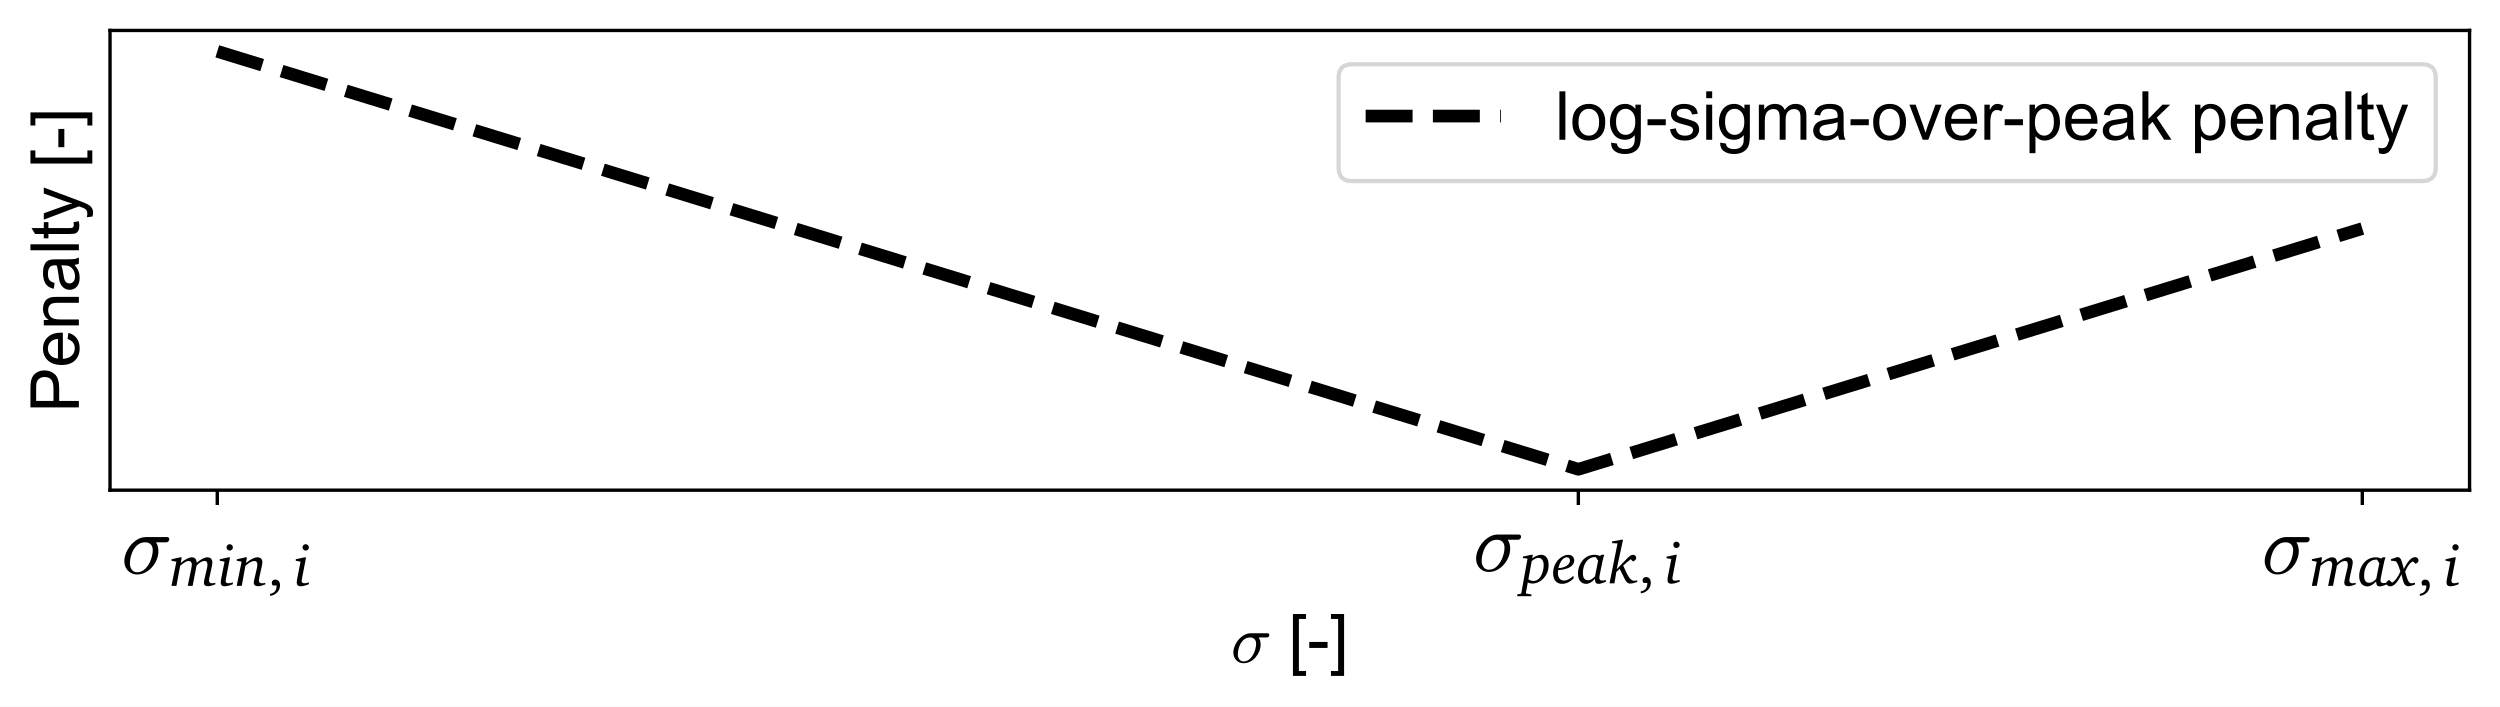
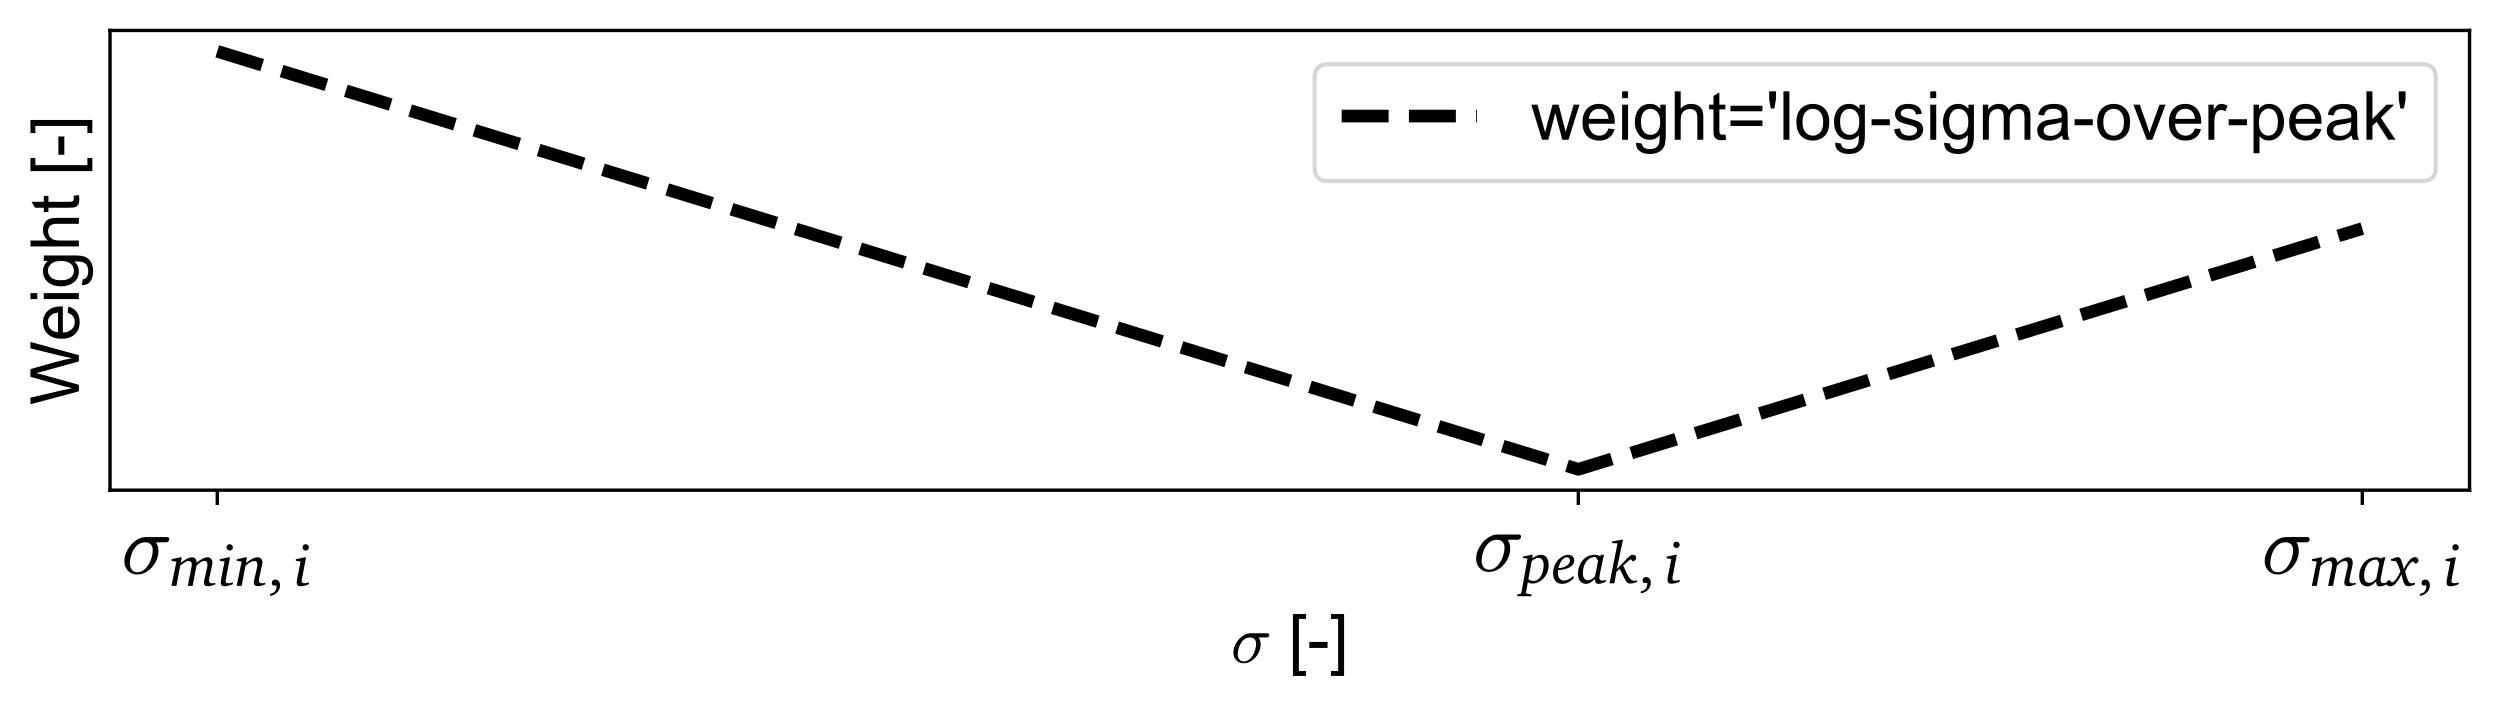
<svg xmlns="http://www.w3.org/2000/svg" xmlns:xlink="http://www.w3.org/1999/xlink" height="167.131pt" version="1.1" viewBox="0 0 591.22 167.131" width="591.22pt">
  <defs>
    <style type="text/css">
*{stroke-linecap:butt;stroke-linejoin:round;}
  </style>
  </defs>
  <g id="figure_1">
    <g id="patch_1">
      <path d="M 0 167.131  L 591.22 167.131  L 591.22 0  L 0 0  z " style="fill:#ffffff;" />
    </g>
    <g id="axes_1">
      <g id="patch_2">
        <path d="M 26.02 115.92  L 584.02 115.92  L 584.02 7.2  L 26.02 7.2  z " style="fill:#ffffff;" />
      </g>
      <g id="matplotlib.axis_1">
        <g id="xtick_1">
          <g id="line2d_1">
            <defs>
-               <path d="M 0 0  L 0 3.5  " id="mea3235a7ce" style="stroke:#000000;stroke-width:0.8;" />
+               <path d="M 0 0  L 0 3.5  " id="m76926ea96f" style="stroke:#000000;stroke-width:0.8;" />
            </defs>
            <g>
-               <use style="stroke:#000000;stroke-width:0.8;" x="51.384" xlink:href="#mea3235a7ce" y="115.92" />
+               <use style="stroke:#000000;stroke-width:0.8;" x="51.384" xlink:href="#m76926ea96f" y="115.92" />
            </g>
          </g>
          <g id="text_1">
            <defs>
              <path d="M 18.703 -1.125  Q 14.266 -1.125 10.812 1  Q 7.375 3.125 5.484 6.734  Q 3.609 10.359 3.609 14.703  Q 3.609 19.344 5.703 24.469  Q 7.812 29.594 11.453 33.844  Q 15.094 38.094 19.672 40.594  Q 24.266 43.109 29.109 43.109  L 54.297 43.109  Q 55.328 43.109 56.047 42.422  Q 56.781 41.75 56.781 40.578  Q 56.781 39.109 55.734 38.016  Q 54.688 36.922 53.219 36.922  L 41.016 36.922  Q 43.891 32.625 43.891 26.516  Q 43.891 21.484 41.938 16.594  Q 39.984 11.719 36.516 7.688  Q 33.062 3.656 28.438 1.266  Q 23.828 -1.125 18.703 -1.125  z M 18.797 1.516  Q 24.266 1.516 28.484 5.781  Q 32.719 10.062 34.953 16.234  Q 37.203 22.406 37.203 27.688  Q 37.203 31.984 34.828 34.453  Q 32.469 36.922 28.219 36.922  Q 22.406 36.922 18.328 33.016  Q 14.266 29.109 12.234 23.188  Q 10.203 17.281 10.203 11.812  Q 10.203 7.516 12.469 4.516  Q 14.75 1.516 18.797 1.516  z " id="Cmmi10-190" />
              <path d="M 18.094 48.203  L 3.297 45  L 3.297 42.406  L 11.5 40.797  L 3.203 0  L 11.594 0  L 17.906 33.906  C 24.203 39.594 29.5 42.094 32.094 42.094  C 35.594 42.094 37.594 39.906 37.594 36.203  C 37.594 34.797 37.297 32.5 36.703 29.297  L 30.703 0  L 39 0  L 45.5 34  C 50.094 39.406 55.297 42.094 59.094 42.094  C 62.406 42.094 64 39.906 64 35.703  C 64 34.297 63.797 32.203 63.094 29.297  L 58.797 10.797  C 58.297 8.5 58 6.594 58 5.406  C 58 1.297 60.297 -0.594 65.297 -0.594  C 68 -0.594 72 0.5 77.297 2.5  L 77.297 5.203  C 75 4.594 73.094 4.297 71.703 4.297  C 68.5 4.297 66.594 6.094 66.594 9.297  C 66.594 10.906 67.094 13.094 67.703 15.797  L 71.094 31.297  C 71.906 34.703 72.297 37.5 72.297 39.703  C 72.297 45 68.906 48.203 64.094 48.203  C 59.297 48.203 53.094 45.203 45.797 39.094  C 45.703 45 42.703 48.203 37.703 48.203  C 33 48.203 26.594 45.094 18.797 38.703  L 20.594 48.203  z " id="Charter-Italic-109" />
              <path d="M 20.094 70.406  C 17.094 70.406 14.703 68 14.703 65  C 14.703 61.906 17.094 59.594 20.094 59.594  C 23 59.594 25.5 62 25.5 65  C 25.5 67.906 23 70.406 20.094 70.406  z M 18.094 48.203  L 3.297 45  L 3.297 42.406  L 11.406 40.906  L 5.5 11.094  C 5.094 8.906 4.906 7.094 4.906 5.906  C 4.906 1.5 7 -0.703 11.297 -0.703  C 15.094 -0.703 19.906 0.5 25.406 2.797  L 25.406 5.906  C 22.297 4.906 19.906 4.406 18 4.406  C 14.906 4.406 13.203 5.703 13.203 8.297  C 13.203 8.906 13.297 9.703 13.5 10.797  L 20.703 48.203  z " id="Charter-Italic-105" />
              <path d="M 18.094 48.203  L 3.297 44.906  L 3.297 42.406  L 11.5 40.906  L 3.203 0  L 11.703 0  L 17.906 33.797  C 24 39.406 29.297 42 32.703 42  C 36.5 42 38.094 40.094 38.094 35.703  C 38.094 34.406 37.906 32.203 37.203 29.297  L 32.906 10.797  C 32.406 8.594 32.094 6.703 32.094 5.406  C 32.094 1.406 34.5 -0.594 39.406 -0.594  C 42.203 -0.594 46.203 0.406 51.406 2.406  L 51.406 5.203  C 49.094 4.594 47.297 4.297 45.906 4.297  C 42.594 4.297 40.703 6 40.703 9.203  C 40.703 10.703 41.203 12.906 41.797 15.797  L 45.203 31.297  C 46 34.906 46.594 37.703 46.594 40.203  C 46.594 45.094 43.406 48.203 38.203 48.203  C 32.906 48.203 26.703 44.906 18.797 38.594  L 20.594 48.203  z " id="Charter-Italic-110" />
              <path d="M 3.906 -13.594  Q 14.906 -11.5 14.906 -0.406  L 14.906 0.703  L 8.5 0.703  Q 6.906 2.406 6.906 5.094  Q 6.906 7.594 8.547 9.094  Q 10.203 10.594 12.797 10.594  Q 16.594 10.594 18.688 8  Q 20.797 5.406 20.797 0.594  Q 20.797 -2.594 19.594 -5.594  Q 18.406 -8.594 16.156 -10.938  Q 13.906 -13.297 10.797 -14.891  Q 7.703 -16.5 3.906 -16.906  z " id="Charter-44" />
            </defs>
            <g transform="translate(28.68364 135.8106)scale(0.2 -0.2)">
              <use transform="translate(0 0.890625)" xlink:href="#Cmmi10-190" />
              <use transform="translate(57.08008 -13.6875)scale(0.7)" xlink:href="#Charter-Italic-109" />
              <use transform="translate(114.1301 -13.6875)scale(0.7)" xlink:href="#Charter-Italic-105" />
              <use transform="translate(134.2201 -13.6875)scale(0.7)" xlink:href="#Charter-Italic-110" />
              <use transform="translate(173.1401 -13.6875)scale(0.7)" xlink:href="#Charter-44" />
              <use transform="translate(204.01 -13.6875)scale(0.7)" xlink:href="#Charter-Italic-105" />
            </g>
          </g>
        </g>
        <g id="xtick_2">
          <g id="line2d_2">
            <g>
-               <use style="stroke:#000000;stroke-width:0.8;" x="373.257" xlink:href="#mea3235a7ce" y="115.92" />
+               <use style="stroke:#000000;stroke-width:0.8;" x="373.257" xlink:href="#m76926ea96f" y="115.92" />
            </g>
          </g>
          <g id="text_2">
            <defs>
              <path d="M 16.906 48.203  L 2.703 45.203  L 2.703 42.703  L 10.5 41.703  L 0 -16.5  L -1 -17.594  L -6.906 -18.797  L -6.906 -21.797  L 17.094 -21.797  L 17.094 -18.797  L 7.594 -17.094  L 10.906 1.5  C 13.406 0.297 16 -0.406 18.594 -0.406  C 25.406 -0.406 32.5 2.906 37.594 8.5  C 43.297 14.797 46.094 22.094 46.094 30.797  C 46.094 42.094 41.297 48.203 33.406 48.203  C 29.094 48.203 24.094 46.203 18.297 42.094  L 19.5 48.203  z M 11.906 6.703  L 17.594 37.703  C 22.094 41.203 25.797 43 28.797 43  C 34.203 43 37.797 38.5 37.797 30.594  C 37.797 22.594 35 14.5 31.703 10.094  C 28.594 6 24.906 4 20.5 4  C 17.703 4 14.906 4.906 11.906 6.703  z " id="Charter-Italic-112" />
              <path d="M 11 25.594  C 13.906 37.703 19.594 44 25.406 44  C 28.297 44 30.594 41.703 30.594 38.594  C 30.594 32.297 23.5 26.297 11 25.594  z M 10.5 22.203  C 28.297 23.406 37.797 29.797 37.797 38.297  C 37.797 44.297 33.797 48.203 27.5 48.203  C 22.594 48.203 16.094 45.297 11 40  C 5.406 34.094 2.094 25.703 2.094 17.297  C 2.094 5.703 7.797 -0.906 17.203 -0.906  C 23.797 -0.906 30.406 2.094 36.594 8.094  L 36.594 12.797  C 30.797 7.406 25.203 4.594 20.594 4.594  C 14.203 4.594 10.203 9.5 10.203 17.594  C 10.203 19.203 10.297 20.797 10.5 22.203  z " id="Charter-Italic-101" />
              <path d="M 41 48.203  L 39 46  C 35.906 47.5 32.797 48.203 30 48.203  C 20.094 48.203 12 43.5 6.906 35.094  C 3.5 29.5 1.703 23.297 1.703 16.594  C 1.703 5.594 7 -0.906 15.5 -0.906  C 20.297 -0.906 25.094 1.906 30.406 7.5  C 30.406 7.203 30.406 7 30.406 6.703  C 30.406 1.594 32.297 -0.906 36.5 -0.906  C 39.203 -0.906 43.297 0.297 48.797 2.594  L 48.797 5.594  C 46.094 5 44.297 4.594 43.203 4.594  C 39.5 4.594 37.797 6 37.797 9.203  C 37.797 10.594 38.094 12.906 38.797 16.203  L 42.406 33.906  C 43.906 41.297 45.203 46.094 46.203 48.203  z M 31.703 44.297  L 35.703 38.203  L 30.5 11.797  C 26.406 7.406 22.5 5.203 18.703 5.203  C 12.906 5.203 10 9.203 10 17.203  C 10 33.094 18.594 44.297 30.297 44.297  C 30.797 44.297 31.203 44.297 31.703 44.297  z " id="Charter-Italic-97" />
              <path d="M 22.5 73.594  L 6.797 70.703  L 6.797 67.906  L 16 67.406  L 2.5 0  L 10.797 0  L 14 19.203  L 19.703 24.406  L 28.203 7.203  C 30.797 2 33.594 -0.5 37.594 -0.5  C 39.5 -0.5 43.5 0.297 49.297 2.203  L 49.297 5  C 47.297 4.594 45.594 4.297 44.094 4.297  C 37.203 4.297 33.203 12.797 25.594 30  C 30 34 34.203 37.703 38.5 40.797  L 42.094 36.906  C 45.797 38.406 47.594 40.5 47.594 43.094  C 47.594 46 45.203 48.203 41.906 48.203  C 39.5 48.203 36.594 46.5 33.094 42.906  L 14.594 23.797  L 25.297 73.594  z " id="Charter-Italic-107" />
            </defs>
            <g transform="translate(348.3572 135.2106)scale(0.2 -0.2)">
              <use transform="translate(0 0.890625)" xlink:href="#Cmmi10-190" />
              <use transform="translate(57.08008 -13.6875)scale(0.7)" xlink:href="#Charter-Italic-112" />
              <use transform="translate(93.20007 -13.6875)scale(0.7)" xlink:href="#Charter-Italic-101" />
              <use transform="translate(122.8801 -13.6875)scale(0.7)" xlink:href="#Charter-Italic-97" />
              <use transform="translate(159.6301 -13.6875)scale(0.7)" xlink:href="#Charter-Italic-107" />
              <use transform="translate(195.6101 -13.6875)scale(0.7)" xlink:href="#Charter-44" />
              <use transform="translate(226.48 -13.6875)scale(0.7)" xlink:href="#Charter-Italic-105" />
            </g>
          </g>
        </g>
        <g id="xtick_3">
          <g id="line2d_3">
            <g>
-               <use style="stroke:#000000;stroke-width:0.8;" x="558.656" xlink:href="#mea3235a7ce" y="115.92" />
+               <use style="stroke:#000000;stroke-width:0.8;" x="558.656" xlink:href="#m76926ea96f" y="115.92" />
            </g>
          </g>
          <g id="text_3">
            <defs>
              <path d="M 12.906 48.5  L 2.797 45  L 2.797 42.594  L 11.094 41.5  C 13.797 39 16.094 33.203 18.703 24.094  C 14.594 14.203 9.297 7.797 4.797 5.406  L 0.203 9.703  C -2.906 9.094 -4.703 7.297 -4.703 4.594  C -4.703 1.406 -2.297 -0.797 1.5 -0.797  C 8.094 -0.797 14.094 5.906 20.594 19.5  C 23.906 5.297 25.203 -0.594 32.203 -0.594  C 34.906 -0.594 38.703 0.406 43.406 2.297  L 43.406 5.406  C 41 4.703 39.203 4.297 38.094 4.297  C 32.094 4.297 30.703 10.594 26.797 24.094  C 31.203 34.297 35.594 40 40.203 41.203  L 44.5 37.297  C 47.703 38.594 49.406 40.5 49.406 42.906  C 49.406 46 46.906 48.5 43.703 48.5  C 37.406 48.5 31.203 41.797 24.594 28.406  C 21.094 42 19.906 48.594 14 48.594  C 13.594 48.594 13.297 48.5 12.906 48.5  z " id="Charter-Italic-120" />
            </defs>
            <g transform="translate(534.8564 135.8106)scale(0.2 -0.2)">
              <use transform="translate(0 0.890625)" xlink:href="#Cmmi10-190" />
              <use transform="translate(57.08008 -13.6875)scale(0.7)" xlink:href="#Charter-Italic-109" />
              <use transform="translate(114.1301 -13.6875)scale(0.7)" xlink:href="#Charter-Italic-97" />
              <use transform="translate(150.8801 -13.6875)scale(0.7)" xlink:href="#Charter-Italic-120" />
              <use transform="translate(184.2701 -13.6875)scale(0.7)" xlink:href="#Charter-44" />
              <use transform="translate(215.14 -13.6875)scale(0.7)" xlink:href="#Charter-Italic-105" />
            </g>
          </g>
        </g>
        <g id="text_4">
          <defs>
            <path id="ArialMT-32" />
            <path d="M 6.781 -19.875  L 6.781 71.578  L 26.172 71.578  L 26.172 64.312  L 15.578 64.312  L 15.578 -12.594  L 26.172 -12.594  L 26.172 -19.875  z " id="ArialMT-91" />
            <path d="M 3.172 21.484  L 3.172 30.328  L 30.172 30.328  L 30.172 21.484  z " id="ArialMT-45" />
            <path d="M 21.297 -19.875  L 1.906 -19.875  L 1.906 -12.594  L 12.5 -12.594  L 12.5 64.312  L 1.906 64.312  L 1.906 71.578  L 21.297 71.578  z " id="ArialMT-93" />
          </defs>
          <g transform="translate(291.1 156.7306)scale(0.16 -0.16)">
            <use transform="translate(0 0.421875)" xlink:href="#Cmmi10-190" />
            <use transform="translate(57.08008 0.421875)" xlink:href="#ArialMT-32" />
            <use transform="translate(84.86328 0.421875)" xlink:href="#ArialMT-91" />
            <use transform="translate(112.6465 0.421875)" xlink:href="#ArialMT-45" />
            <use transform="translate(145.9473 0.421875)" xlink:href="#ArialMT-93" />
          </g>
        </g>
      </g>
      <g id="matplotlib.axis_2">
        <g id="text_5">
          <defs>
-             <path d="M 7.719 0  L 7.719 71.578  L 34.719 71.578  Q 41.844 71.578 45.609 70.906  Q 50.875 70.016 54.438 67.547  Q 58.016 65.094 60.188 60.641  Q 62.359 56.203 62.359 50.875  Q 62.359 41.75 56.547 35.422  Q 50.734 29.109 35.547 29.109  L 17.188 29.109  L 17.188 0  z M 17.188 37.547  L 35.688 37.547  Q 44.875 37.547 48.734 40.969  Q 52.594 44.391 52.594 50.594  Q 52.594 55.078 50.312 58.266  Q 48.047 61.469 44.344 62.5  Q 41.938 63.141 35.5 63.141  L 17.188 63.141  z " id="ArialMT-80" />
+             <path d="M 20.219 0  L 1.219 71.578  L 10.938 71.578  L 21.828 24.656  Q 23.578 17.281 24.859 10.016  Q 27.594 21.484 28.078 23.25  L 41.703 71.578  L 53.125 71.578  L 63.375 35.359  Q 67.234 21.875 68.953 10.016  Q 70.312 16.797 72.516 25.594  L 83.734 71.578  L 93.266 71.578  L 73.641 0  L 64.5 0  L 49.422 54.547  Q 47.516 61.375 47.172 62.938  Q 46.047 58.016 45.062 54.547  L 29.891 0  z " id="ArialMT-87" />
            <path d="M 42.094 16.703  L 51.172 15.578  Q 49.031 7.625 43.219 3.219  Q 37.406 -1.172 28.375 -1.172  Q 17 -1.172 10.328 5.828  Q 3.656 12.844 3.656 25.484  Q 3.656 38.578 10.391 45.797  Q 17.141 53.031 27.875 53.031  Q 38.281 53.031 44.875 45.953  Q 51.469 38.875 51.469 26.031  Q 51.469 25.25 51.422 23.688  L 12.75 23.688  Q 13.234 15.141 17.578 10.594  Q 21.922 6.062 28.422 6.062  Q 33.25 6.062 36.672 8.594  Q 40.094 11.141 42.094 16.703  z M 13.234 30.906  L 42.188 30.906  Q 41.609 37.453 38.875 40.719  Q 34.672 45.797 27.984 45.797  Q 21.922 45.797 17.797 41.75  Q 13.672 37.703 13.234 30.906  z " id="ArialMT-101" />
-             <path d="M 6.594 0  L 6.594 51.859  L 14.5 51.859  L 14.5 44.484  Q 20.219 53.031 31 53.031  Q 35.688 53.031 39.625 51.344  Q 43.562 49.656 45.516 46.922  Q 47.469 44.188 48.25 40.438  Q 48.734 37.984 48.734 31.891  L 48.734 0  L 39.938 0  L 39.938 31.547  Q 39.938 36.922 38.906 39.578  Q 37.891 42.234 35.281 43.812  Q 32.672 45.406 29.156 45.406  Q 23.531 45.406 19.453 41.844  Q 15.375 38.281 15.375 28.328  L 15.375 0  z " id="ArialMT-110" />
-             <path d="M 40.438 6.391  Q 35.547 2.25 31.031 0.531  Q 26.516 -1.172 21.344 -1.172  Q 12.797 -1.172 8.203 3  Q 3.609 7.172 3.609 13.672  Q 3.609 17.484 5.344 20.625  Q 7.078 23.781 9.891 25.688  Q 12.703 27.594 16.219 28.562  Q 18.797 29.25 24.031 29.891  Q 34.672 31.156 39.703 32.906  Q 39.75 34.719 39.75 35.203  Q 39.75 40.578 37.25 42.781  Q 33.891 45.75 27.25 45.75  Q 21.047 45.75 18.094 43.578  Q 15.141 41.406 13.719 35.891  L 5.125 37.062  Q 6.297 42.578 8.984 45.969  Q 11.672 49.359 16.75 51.188  Q 21.828 53.031 28.516 53.031  Q 35.156 53.031 39.297 51.469  Q 43.453 49.906 45.406 47.531  Q 47.359 45.172 48.141 41.547  Q 48.578 39.312 48.578 33.453  L 48.578 21.734  Q 48.578 9.469 49.141 6.219  Q 49.703 2.984 51.375 0  L 42.188 0  Q 40.828 2.734 40.438 6.391  z M 39.703 26.031  Q 34.906 24.078 25.344 22.703  Q 19.922 21.922 17.672 20.938  Q 15.438 19.969 14.203 18.094  Q 12.984 16.219 12.984 13.922  Q 12.984 10.406 15.641 8.062  Q 18.312 5.719 23.438 5.719  Q 28.516 5.719 32.469 7.938  Q 36.422 10.156 38.281 14.016  Q 39.703 17 39.703 22.797  z " id="ArialMT-97" />
-             <path d="M 6.391 0  L 6.391 71.578  L 15.188 71.578  L 15.188 0  z " id="ArialMT-108" />
+             <path d="M 6.641 61.469  L 6.641 71.578  L 15.438 71.578  L 15.438 61.469  z M 6.641 0  L 6.641 51.859  L 15.438 51.859  L 15.438 0  z " id="ArialMT-105" />
+             <path d="M 4.984 -4.297  L 13.531 -5.562  Q 14.062 -9.516 16.5 -11.328  Q 19.781 -13.766 25.438 -13.766  Q 31.547 -13.766 34.859 -11.328  Q 38.188 -8.891 39.359 -4.5  Q 40.047 -1.812 39.984 6.781  Q 34.234 0 25.641 0  Q 14.938 0 9.078 7.719  Q 3.219 15.438 3.219 26.219  Q 3.219 33.641 5.906 39.906  Q 8.594 46.188 13.688 49.609  Q 18.797 53.031 25.688 53.031  Q 34.859 53.031 40.828 45.609  L 40.828 51.859  L 48.922 51.859  L 48.922 7.031  Q 48.922 -5.078 46.453 -10.125  Q 44 -15.188 38.641 -18.109  Q 33.297 -21.047 25.484 -21.047  Q 16.219 -21.047 10.5 -16.875  Q 4.781 -12.703 4.984 -4.297  z M 12.25 26.859  Q 12.25 16.656 16.297 11.969  Q 20.359 7.281 26.469 7.281  Q 32.516 7.281 36.609 11.938  Q 40.719 16.609 40.719 26.562  Q 40.719 36.078 36.5 40.906  Q 32.281 45.75 26.312 45.75  Q 20.453 45.75 16.344 40.984  Q 12.25 36.234 12.25 26.859  z " id="ArialMT-103" />
+             <path d="M 6.594 0  L 6.594 71.578  L 15.375 71.578  L 15.375 45.906  Q 21.531 53.031 30.906 53.031  Q 36.672 53.031 40.922 50.75  Q 45.172 48.484 47 44.484  Q 48.828 40.484 48.828 32.859  L 48.828 0  L 40.047 0  L 40.047 32.859  Q 40.047 39.453 37.188 42.453  Q 34.328 45.453 29.109 45.453  Q 25.203 45.453 21.75 43.422  Q 18.312 41.406 16.844 37.938  Q 15.375 34.469 15.375 28.375  L 15.375 0  z " id="ArialMT-104" />
            <path d="M 25.781 7.859  L 27.047 0.094  Q 23.344 -0.688 20.406 -0.688  Q 15.625 -0.688 12.984 0.828  Q 10.359 2.344 9.281 4.812  Q 8.203 7.281 8.203 15.188  L 8.203 45.016  L 1.766 45.016  L 1.766 51.859  L 8.203 51.859  L 8.203 64.703  L 16.938 69.969  L 16.938 51.859  L 25.781 51.859  L 25.781 45.016  L 16.938 45.016  L 16.938 14.703  Q 16.938 10.938 17.406 9.859  Q 17.875 8.797 18.922 8.156  Q 19.969 7.516 21.922 7.516  Q 23.391 7.516 25.781 7.859  z " id="ArialMT-116" />
-             <path d="M 6.203 -19.969  L 5.219 -11.719  Q 8.109 -12.5 10.25 -12.5  Q 13.188 -12.5 14.938 -11.516  Q 16.703 -10.547 17.828 -8.797  Q 18.656 -7.469 20.516 -2.25  Q 20.75 -1.516 21.297 -0.094  L 1.609 51.859  L 11.078 51.859  L 21.875 21.828  Q 23.969 16.109 25.641 9.812  Q 27.156 15.875 29.25 21.625  L 40.328 51.859  L 49.125 51.859  L 29.391 -0.875  Q 26.219 -9.422 24.469 -12.641  Q 22.125 -17 19.094 -19.016  Q 16.062 -21.047 11.859 -21.047  Q 9.328 -21.047 6.203 -19.969  z " id="ArialMT-121" />
          </defs>
-           <g transform="translate(18.6525 97.57375)rotate(-90)scale(0.16 -0.16)">
-             <use xlink:href="#ArialMT-80" />
-             <use x="66.699" xlink:href="#ArialMT-101" />
-             <use x="122.314" xlink:href="#ArialMT-110" />
-             <use x="177.93" xlink:href="#ArialMT-97" />
-             <use x="233.545" xlink:href="#ArialMT-108" />
-             <use x="255.762" xlink:href="#ArialMT-116" />
-             <use x="283.545" xlink:href="#ArialMT-121" />
-             <use x="333.545" xlink:href="#ArialMT-32" />
-             <use x="361.328" xlink:href="#ArialMT-91" />
-             <use x="389.111" xlink:href="#ArialMT-45" />
-             <use x="422.412" xlink:href="#ArialMT-93" />
+           <g transform="translate(18.6525 95.7875)rotate(-90)scale(0.16 -0.16)">
+             <use xlink:href="#ArialMT-87" />
+             <use x="94.369" xlink:href="#ArialMT-101" />
+             <use x="149.984" xlink:href="#ArialMT-105" />
+             <use x="172.201" xlink:href="#ArialMT-103" />
+             <use x="227.816" xlink:href="#ArialMT-104" />
+             <use x="283.432" xlink:href="#ArialMT-116" />
+             <use x="311.215" xlink:href="#ArialMT-32" />
+             <use x="338.998" xlink:href="#ArialMT-91" />
+             <use x="366.781" xlink:href="#ArialMT-45" />
+             <use x="400.082" xlink:href="#ArialMT-93" />
          </g>
        </g>
      </g>
      <g id="line2d_4">
-         <path clip-path="url(#pb6818a7646)" d="M 51.384 12.142  L 373.257 110.978  L 558.656 54.048  L 558.656 54.048  " style="fill:none;stroke:#000000;stroke-dasharray:11.1,4.8;stroke-dashoffset:0;stroke-width:3;" />
+         <path clip-path="url(#p222a12412d)" d="M 51.384 12.142  L 373.257 110.978  L 558.656 54.048  L 558.656 54.048  " style="fill:none;stroke:#000000;stroke-dasharray:11.1,4.8;stroke-dashoffset:0;stroke-width:3;" />
      </g>
      <g id="patch_3">
        <path d="M 26.02 115.92  L 26.02 7.2  " style="fill:none;stroke:#000000;stroke-linecap:square;stroke-linejoin:miter;stroke-width:0.8;" />
      </g>
      <g id="patch_4">
        <path d="M 584.02 115.92  L 584.02 7.2  " style="fill:none;stroke:#000000;stroke-linecap:square;stroke-linejoin:miter;stroke-width:0.8;" />
      </g>
      <g id="patch_5">
        <path d="M 26.02 115.92  L 584.02 115.92  " style="fill:none;stroke:#000000;stroke-linecap:square;stroke-linejoin:miter;stroke-width:0.8;" />
      </g>
      <g id="patch_6">
        <path d="M 26.02 7.2  L 584.02 7.2  " style="fill:none;stroke:#000000;stroke-linecap:square;stroke-linejoin:miter;stroke-width:0.8;" />
      </g>
      <g id="legend_1">
        <g id="patch_7">
-           <path d="M 319.76 42.82  L 572.82 42.82  Q 576.02 42.82 576.02 39.62  L 576.02 18.4  Q 576.02 15.2 572.82 15.2  L 319.76 15.2  Q 316.56 15.2 316.56 18.4  L 316.56 39.62  Q 316.56 42.82 319.76 42.82  z " style="fill:#ffffff;opacity:0.8;stroke:#cccccc;stroke-linejoin:miter;" />
+           <path d="M 314.092 42.82  L 572.82 42.82  Q 576.02 42.82 576.02 39.62  L 576.02 18.4  Q 576.02 15.2 572.82 15.2  L 314.092 15.2  Q 310.892 15.2 310.892 18.4  L 310.892 39.62  Q 310.892 42.82 314.092 42.82  z " style="fill:#ffffff;opacity:0.8;stroke:#cccccc;stroke-linejoin:miter;" />
        </g>
        <g id="line2d_5">
-           <path d="M 322.96 27.453  L 354.96 27.453  " style="fill:none;stroke:#000000;stroke-dasharray:11.1,4.8;stroke-dashoffset:0;stroke-width:3;" />
+           <path d="M 317.293 27.453  L 349.293 27.453  " style="fill:none;stroke:#000000;stroke-dasharray:11.1,4.8;stroke-dashoffset:0;stroke-width:3;" />
        </g>
        <g id="line2d_6" />
        <g id="text_6">
          <defs>
+             <path d="M 16.156 0  L 0.297 51.859  L 9.375 51.859  L 17.625 21.922  L 20.703 10.797  Q 20.906 11.625 23.391 21.484  L 31.641 51.859  L 40.672 51.859  L 48.438 21.781  L 51.031 11.859  L 54 21.875  L 62.891 51.859  L 71.438 51.859  L 55.219 0  L 46.094 0  L 37.844 31.062  L 35.844 39.891  L 25.344 0  z " id="ArialMT-119" />
+             <path d="M 52.828 42.094  L 5.562 42.094  L 5.562 50.297  L 52.828 50.297  z M 52.828 20.359  L 5.562 20.359  L 5.562 28.562  L 52.828 28.562  z " id="ArialMT-61" />
+             <path d="M 6.641 46.234  L 4.391 59.625  L 4.391 71.578  L 14.406 71.578  L 14.406 59.625  L 12.062 46.234  z " id="ArialMT-39" />
+             <path d="M 6.391 0  L 6.391 71.578  L 15.188 71.578  L 15.188 0  z " id="ArialMT-108" />
            <path d="M 3.328 25.922  Q 3.328 40.328 11.328 47.266  Q 18.016 53.031 27.641 53.031  Q 38.328 53.031 45.109 46.016  Q 51.906 39.016 51.906 26.656  Q 51.906 16.656 48.906 10.906  Q 45.906 5.172 40.156 2  Q 34.422 -1.172 27.641 -1.172  Q 16.75 -1.172 10.031 5.812  Q 3.328 12.797 3.328 25.922  z M 12.359 25.922  Q 12.359 15.969 16.703 11.016  Q 21.047 6.062 27.641 6.062  Q 34.188 6.062 38.531 11.031  Q 42.875 16.016 42.875 26.219  Q 42.875 35.844 38.5 40.797  Q 34.125 45.75 27.641 45.75  Q 21.047 45.75 16.703 40.812  Q 12.359 35.891 12.359 25.922  z " id="ArialMT-111" />
-             <path d="M 4.984 -4.297  L 13.531 -5.562  Q 14.062 -9.516 16.5 -11.328  Q 19.781 -13.766 25.438 -13.766  Q 31.547 -13.766 34.859 -11.328  Q 38.188 -8.891 39.359 -4.5  Q 40.047 -1.812 39.984 6.781  Q 34.234 0 25.641 0  Q 14.938 0 9.078 7.719  Q 3.219 15.438 3.219 26.219  Q 3.219 33.641 5.906 39.906  Q 8.594 46.188 13.688 49.609  Q 18.797 53.031 25.688 53.031  Q 34.859 53.031 40.828 45.609  L 40.828 51.859  L 48.922 51.859  L 48.922 7.031  Q 48.922 -5.078 46.453 -10.125  Q 44 -15.188 38.641 -18.109  Q 33.297 -21.047 25.484 -21.047  Q 16.219 -21.047 10.5 -16.875  Q 4.781 -12.703 4.984 -4.297  z M 12.25 26.859  Q 12.25 16.656 16.297 11.969  Q 20.359 7.281 26.469 7.281  Q 32.516 7.281 36.609 11.938  Q 40.719 16.609 40.719 26.562  Q 40.719 36.078 36.5 40.906  Q 32.281 45.75 26.312 45.75  Q 20.453 45.75 16.344 40.984  Q 12.25 36.234 12.25 26.859  z " id="ArialMT-103" />
            <path d="M 3.078 15.484  L 11.766 16.844  Q 12.5 11.625 15.844 8.844  Q 19.188 6.062 25.203 6.062  Q 31.25 6.062 34.172 8.516  Q 37.109 10.984 37.109 14.312  Q 37.109 17.281 34.516 19  Q 32.719 20.172 25.531 21.969  Q 15.875 24.422 12.141 26.203  Q 8.406 27.984 6.469 31.125  Q 4.547 34.281 4.547 38.094  Q 4.547 41.547 6.125 44.5  Q 7.719 47.469 10.453 49.422  Q 12.5 50.922 16.031 51.969  Q 19.578 53.031 23.641 53.031  Q 29.734 53.031 34.344 51.266  Q 38.969 49.516 41.156 46.5  Q 43.359 43.5 44.188 38.484  L 35.594 37.312  Q 35.016 41.312 32.203 43.547  Q 29.391 45.797 24.266 45.797  Q 18.219 45.797 15.625 43.797  Q 13.031 41.797 13.031 39.109  Q 13.031 37.406 14.109 36.031  Q 15.188 34.625 17.484 33.688  Q 18.797 33.203 25.25 31.453  Q 34.578 28.953 38.25 27.359  Q 41.938 25.781 44.031 22.75  Q 46.141 19.734 46.141 15.234  Q 46.141 10.844 43.578 6.953  Q 41.016 3.078 36.172 0.953  Q 31.344 -1.172 25.25 -1.172  Q 15.141 -1.172 9.844 3.031  Q 4.547 7.234 3.078 15.484  z " id="ArialMT-115" />
-             <path d="M 6.641 61.469  L 6.641 71.578  L 15.438 71.578  L 15.438 61.469  z M 6.641 0  L 6.641 51.859  L 15.438 51.859  L 15.438 0  z " id="ArialMT-105" />
            <path d="M 6.594 0  L 6.594 51.859  L 14.453 51.859  L 14.453 44.578  Q 16.891 48.391 20.938 50.703  Q 25 53.031 30.172 53.031  Q 35.938 53.031 39.625 50.641  Q 43.312 48.25 44.828 43.953  Q 50.984 53.031 60.844 53.031  Q 68.562 53.031 72.703 48.75  Q 76.859 44.484 76.859 35.594  L 76.859 0  L 68.109 0  L 68.109 32.672  Q 68.109 37.938 67.25 40.25  Q 66.406 42.578 64.156 43.984  Q 61.922 45.406 58.891 45.406  Q 53.422 45.406 49.797 41.766  Q 46.188 38.141 46.188 30.125  L 46.188 0  L 37.406 0  L 37.406 33.688  Q 37.406 39.547 35.25 42.469  Q 33.109 45.406 28.219 45.406  Q 24.516 45.406 21.359 43.453  Q 18.219 41.5 16.797 37.734  Q 15.375 33.984 15.375 26.906  L 15.375 0  z " id="ArialMT-109" />
+             <path d="M 40.438 6.391  Q 35.547 2.25 31.031 0.531  Q 26.516 -1.172 21.344 -1.172  Q 12.797 -1.172 8.203 3  Q 3.609 7.172 3.609 13.672  Q 3.609 17.484 5.344 20.625  Q 7.078 23.781 9.891 25.688  Q 12.703 27.594 16.219 28.562  Q 18.797 29.25 24.031 29.891  Q 34.672 31.156 39.703 32.906  Q 39.75 34.719 39.75 35.203  Q 39.75 40.578 37.25 42.781  Q 33.891 45.75 27.25 45.75  Q 21.047 45.75 18.094 43.578  Q 15.141 41.406 13.719 35.891  L 5.125 37.062  Q 6.297 42.578 8.984 45.969  Q 11.672 49.359 16.75 51.188  Q 21.828 53.031 28.516 53.031  Q 35.156 53.031 39.297 51.469  Q 43.453 49.906 45.406 47.531  Q 47.359 45.172 48.141 41.547  Q 48.578 39.312 48.578 33.453  L 48.578 21.734  Q 48.578 9.469 49.141 6.219  Q 49.703 2.984 51.375 0  L 42.188 0  Q 40.828 2.734 40.438 6.391  z M 39.703 26.031  Q 34.906 24.078 25.344 22.703  Q 19.922 21.922 17.672 20.938  Q 15.438 19.969 14.203 18.094  Q 12.984 16.219 12.984 13.922  Q 12.984 10.406 15.641 8.062  Q 18.312 5.719 23.438 5.719  Q 28.516 5.719 32.469 7.938  Q 36.422 10.156 38.281 14.016  Q 39.703 17 39.703 22.797  z " id="ArialMT-97" />
            <path d="M 21 0  L 1.266 51.859  L 10.547 51.859  L 21.688 20.797  Q 23.484 15.766 25 10.359  Q 26.172 14.453 28.266 20.219  L 39.797 51.859  L 48.828 51.859  L 29.203 0  z " id="ArialMT-118" />
            <path d="M 6.5 0  L 6.5 51.859  L 14.406 51.859  L 14.406 44  Q 17.438 49.516 20 51.266  Q 22.562 53.031 25.641 53.031  Q 30.078 53.031 34.672 50.203  L 31.641 42.047  Q 28.422 43.953 25.203 43.953  Q 22.312 43.953 20.016 42.219  Q 17.719 40.484 16.75 37.406  Q 15.281 32.719 15.281 27.156  L 15.281 0  z " id="ArialMT-114" />
            <path d="M 6.594 -19.875  L 6.594 51.859  L 14.594 51.859  L 14.594 45.125  Q 17.438 49.078 21 51.047  Q 24.562 53.031 29.641 53.031  Q 36.281 53.031 41.359 49.609  Q 46.438 46.188 49.016 39.953  Q 51.609 33.734 51.609 26.312  Q 51.609 18.359 48.75 11.984  Q 45.906 5.609 40.453 2.219  Q 35.016 -1.172 29 -1.172  Q 24.609 -1.172 21.109 0.688  Q 17.625 2.547 15.375 5.375  L 15.375 -19.875  z M 14.547 25.641  Q 14.547 15.625 18.594 10.844  Q 22.656 6.062 28.422 6.062  Q 34.281 6.062 38.453 11.016  Q 42.625 15.969 42.625 26.375  Q 42.625 36.281 38.547 41.203  Q 34.469 46.141 28.812 46.141  Q 23.188 46.141 18.859 40.891  Q 14.547 35.641 14.547 25.641  z " id="ArialMT-112" />
            <path d="M 6.641 0  L 6.641 71.578  L 15.438 71.578  L 15.438 30.766  L 36.234 51.859  L 47.609 51.859  L 27.781 32.625  L 49.609 0  L 38.766 0  L 21.625 26.516  L 15.438 20.562  L 15.438 0  z " id="ArialMT-107" />
          </defs>
-           <g transform="translate(367.76 33.0525)scale(0.16 -0.16)">
-             <use xlink:href="#ArialMT-108" />
-             <use x="22.217" xlink:href="#ArialMT-111" />
-             <use x="77.832" xlink:href="#ArialMT-103" />
-             <use x="133.447" xlink:href="#ArialMT-45" />
-             <use x="166.748" xlink:href="#ArialMT-115" />
-             <use x="216.748" xlink:href="#ArialMT-105" />
-             <use x="238.965" xlink:href="#ArialMT-103" />
-             <use x="294.58" xlink:href="#ArialMT-109" />
-             <use x="377.881" xlink:href="#ArialMT-97" />
-             <use x="433.496" xlink:href="#ArialMT-45" />
-             <use x="466.797" xlink:href="#ArialMT-111" />
-             <use x="522.412" xlink:href="#ArialMT-118" />
-             <use x="572.412" xlink:href="#ArialMT-101" />
-             <use x="628.027" xlink:href="#ArialMT-114" />
-             <use x="661.328" xlink:href="#ArialMT-45" />
-             <use x="694.629" xlink:href="#ArialMT-112" />
-             <use x="750.244" xlink:href="#ArialMT-101" />
-             <use x="805.859" xlink:href="#ArialMT-97" />
-             <use x="861.475" xlink:href="#ArialMT-107" />
-             <use x="911.475" xlink:href="#ArialMT-32" />
-             <use x="939.258" xlink:href="#ArialMT-112" />
-             <use x="994.873" xlink:href="#ArialMT-101" />
-             <use x="1050.488" xlink:href="#ArialMT-110" />
-             <use x="1106.104" xlink:href="#ArialMT-97" />
-             <use x="1161.719" xlink:href="#ArialMT-108" />
-             <use x="1183.936" xlink:href="#ArialMT-116" />
-             <use x="1211.719" xlink:href="#ArialMT-121" />
+           <g transform="translate(362.0925 33.0525)scale(0.16 -0.16)">
+             <use xlink:href="#ArialMT-119" />
+             <use x="72.217" xlink:href="#ArialMT-101" />
+             <use x="127.832" xlink:href="#ArialMT-105" />
+             <use x="150.049" xlink:href="#ArialMT-103" />
+             <use x="205.664" xlink:href="#ArialMT-104" />
+             <use x="261.279" xlink:href="#ArialMT-116" />
+             <use x="289.062" xlink:href="#ArialMT-61" />
+             <use x="347.461" xlink:href="#ArialMT-39" />
+             <use x="366.553" xlink:href="#ArialMT-108" />
+             <use x="388.77" xlink:href="#ArialMT-111" />
+             <use x="444.385" xlink:href="#ArialMT-103" />
+             <use x="500" xlink:href="#ArialMT-45" />
+             <use x="533.301" xlink:href="#ArialMT-115" />
+             <use x="583.301" xlink:href="#ArialMT-105" />
+             <use x="605.518" xlink:href="#ArialMT-103" />
+             <use x="661.133" xlink:href="#ArialMT-109" />
+             <use x="744.434" xlink:href="#ArialMT-97" />
+             <use x="800.049" xlink:href="#ArialMT-45" />
+             <use x="833.35" xlink:href="#ArialMT-111" />
+             <use x="888.965" xlink:href="#ArialMT-118" />
+             <use x="938.965" xlink:href="#ArialMT-101" />
+             <use x="994.58" xlink:href="#ArialMT-114" />
+             <use x="1027.881" xlink:href="#ArialMT-45" />
+             <use x="1061.182" xlink:href="#ArialMT-112" />
+             <use x="1116.797" xlink:href="#ArialMT-101" />
+             <use x="1172.412" xlink:href="#ArialMT-97" />
+             <use x="1228.027" xlink:href="#ArialMT-107" />
+             <use x="1278.027" xlink:href="#ArialMT-39" />
          </g>
        </g>
      </g>
    </g>
  </g>
  <defs>
-     <clipPath id="pb6818a7646">
+     <clipPath id="p222a12412d">
      <rect height="108.72" width="558" x="26.02" y="7.2" />
    </clipPath>
  </defs>
</svg>
